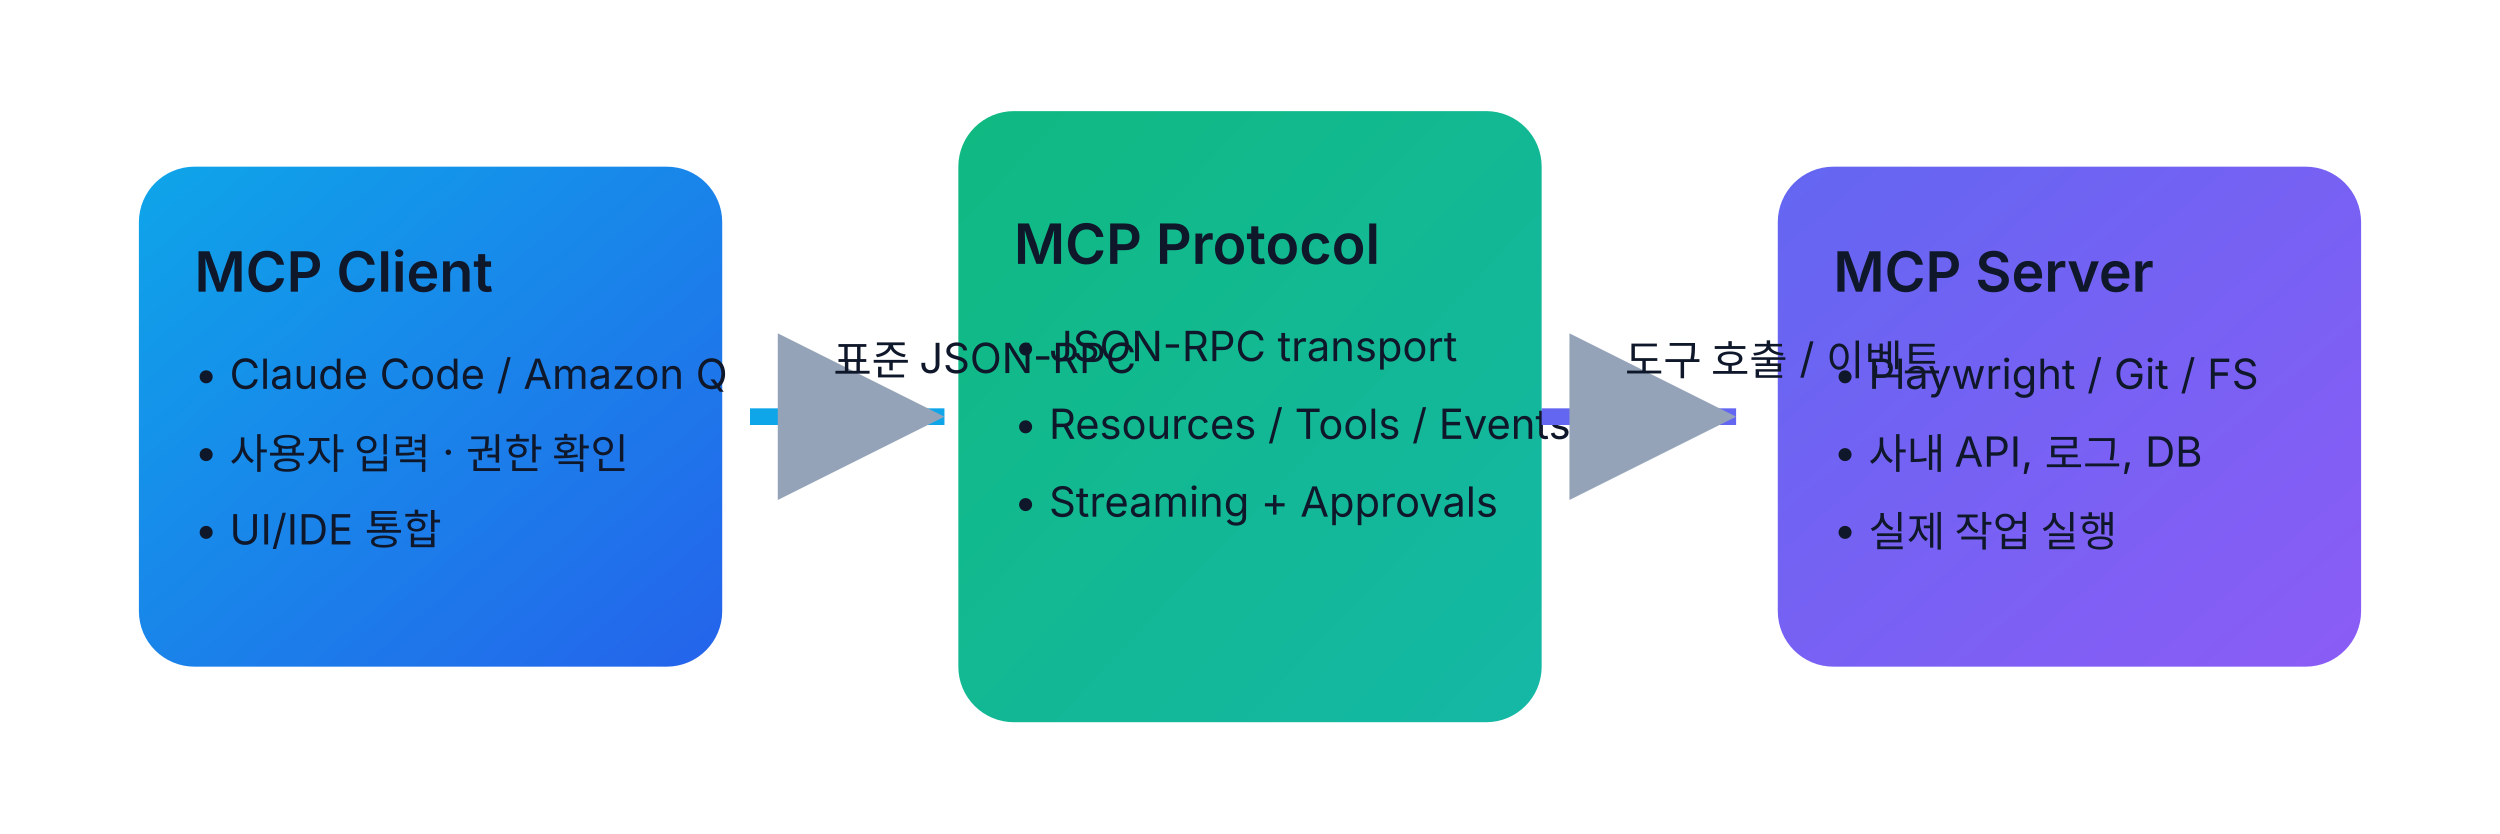
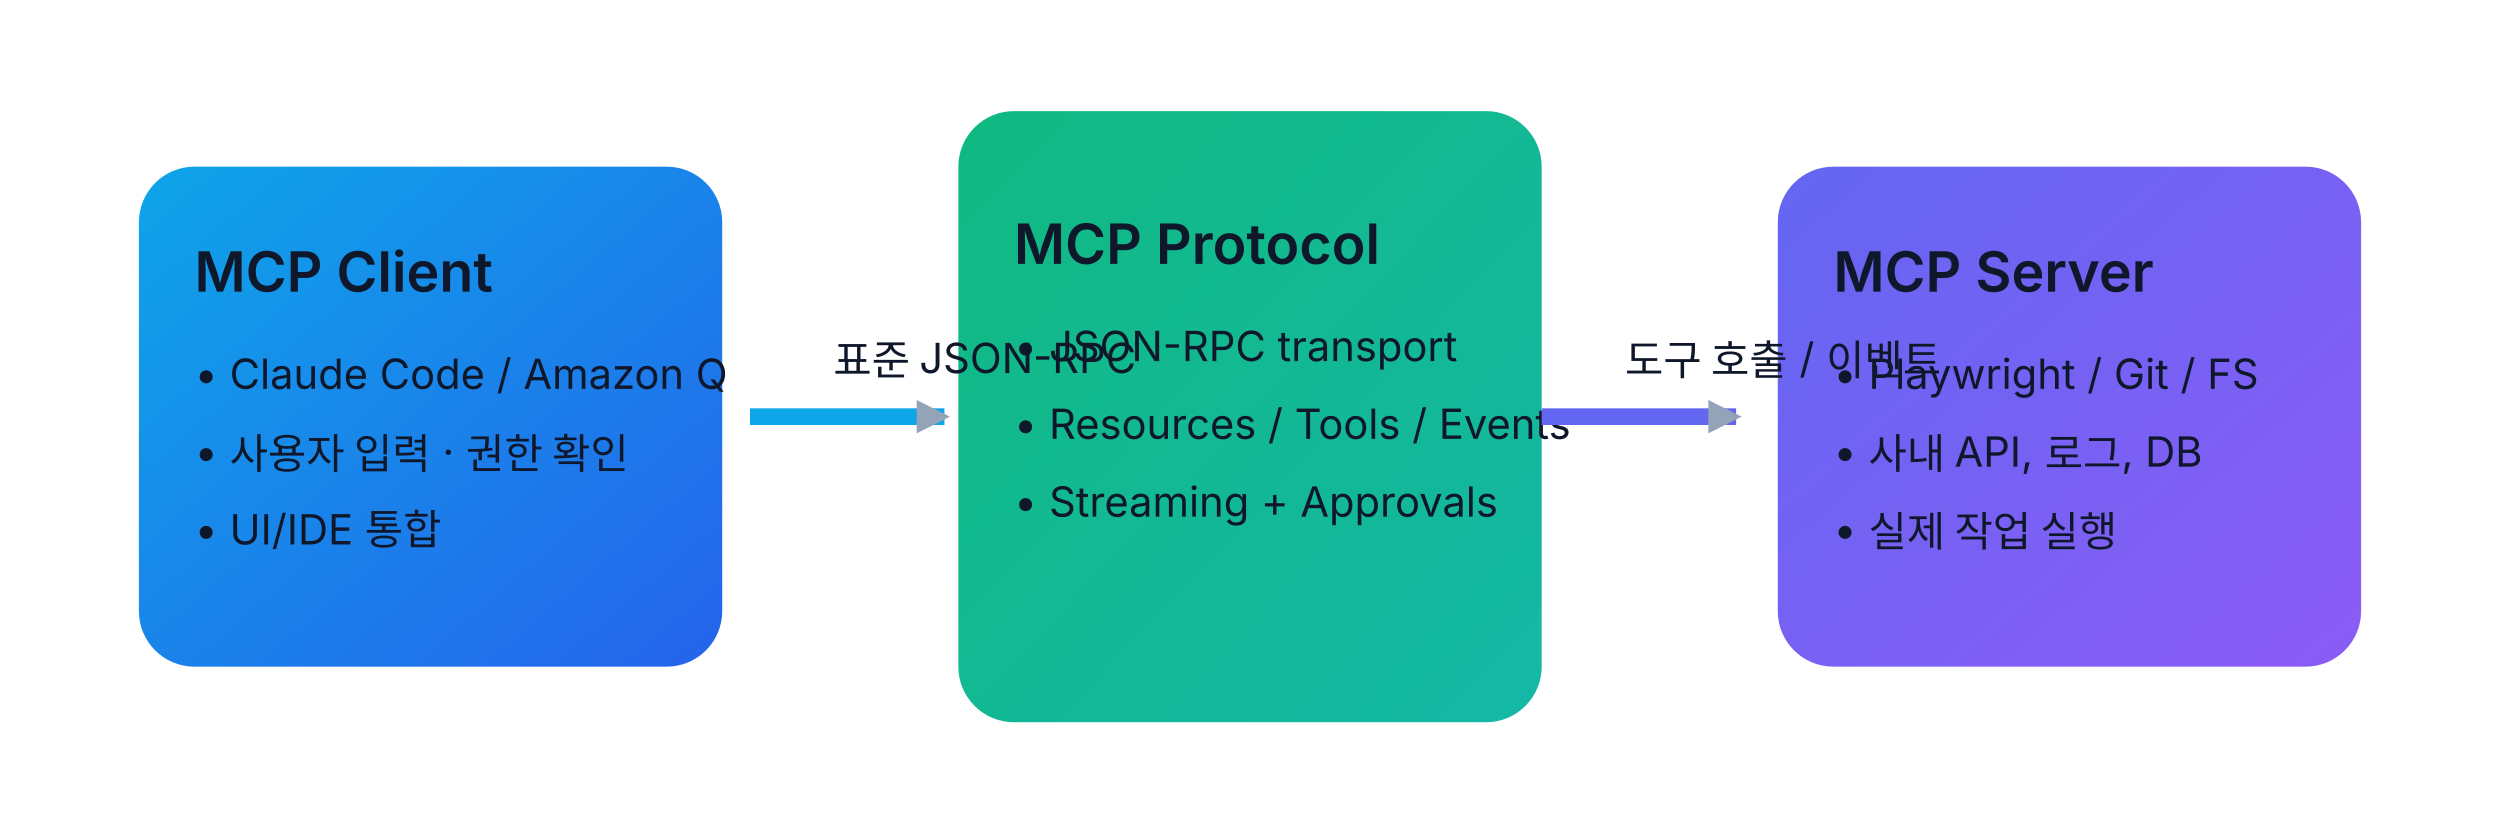
<svg xmlns="http://www.w3.org/2000/svg" width="900" height="300" viewBox="0 0 900 300">
  <defs>
    <linearGradient id="client" x1="0" y1="0" x2="1" y2="1">
      <stop offset="0%" stop-color="#0ea5e9" />
      <stop offset="100%" stop-color="#2563eb" />
    </linearGradient>
    <linearGradient id="protocol" x1="0" y1="0" x2="1" y2="1">
      <stop offset="0%" stop-color="#10b981" />
      <stop offset="100%" stop-color="#14b8a6" />
    </linearGradient>
    <linearGradient id="server" x1="0" y1="0" x2="1" y2="1">
      <stop offset="0%" stop-color="#6366f1" />
      <stop offset="100%" stop-color="#8b5cf6" />
    </linearGradient>
    <style>
      .card { rx:18; ry:18; filter:url(#shadow); }
      .label { font: 600 20px 'Pretendard', 'Inter', sans-serif; fill:#0f172a; }
      .list { font: 400 15px 'Pretendard', 'Inter', sans-serif; fill:#0f172a; }
    </style>
    <filter id="shadow" x="-10%" y="-10%" width="120%" height="120%">
      <feDropShadow dx="0" dy="6" stdDeviation="6" flood-color="#0f172a" flood-opacity="0.2" />
    </filter>
  </defs>
  <rect x="50" y="60" width="210" height="180" fill="url(#client)" rx="20" />
  <text x="70" y="105" class="label" fill="#f8fafc">MCP Client</text>
  <text x="70" y="140" class="list" fill="#f8fafc">• Claude Code / Amazon Q</text>
  <text x="70" y="168" class="list" fill="#f8fafc">• 사용자 입력 · 권한 확인</text>
  <text x="70" y="196" class="list" fill="#f8fafc">• UI/IDE 통합</text>
  <rect x="345" y="40" width="210" height="220" fill="url(#protocol)" rx="20" />
  <text x="365" y="95" class="label" fill="#022c22">MCP Protocol</text>
  <text x="365" y="130" class="list" fill="#022c22">• JSON-RPC transport</text>
  <text x="365" y="158" class="list" fill="#022c22">• Resources / Tools / Events</text>
  <text x="365" y="186" class="list" fill="#022c22">• Streaming + Approvals</text>
  <rect x="640" y="60" width="210" height="180" fill="url(#server)" rx="20" />
  <text x="660" y="105" class="label" fill="#f8fafc">MCP Server</text>
  <text x="660" y="140" class="list" fill="#f8fafc">• Playwright / Git / FS</text>
  <text x="660" y="168" class="list" fill="#f8fafc">• 사내 API, 로그, DB</text>
  <text x="660" y="196" class="list" fill="#f8fafc">• 실제 작업 실행</text>
  <path d="M270 150 H340" stroke="#0ea5e9" stroke-width="6" marker-end="url(#arrow)" />
  <path d="M555 150 H625" stroke="#6366f1" stroke-width="6" marker-end="url(#arrow)" />
  <defs>
-     <marker id="arrow" markerWidth="10" markerHeight="10" refX="10" refY="5" orient="auto-start-reverse">
-       <path d="M0 0 L10 5 L0 10 z" fill="#94a3b8" />
+     <marker id="arrow" markerWidth="12" markerHeight="12" refX="10" refY="6" orient="auto" markerUnits="userSpaceOnUse">
+       <path d="M0 0 L12 6 L0 12 z" fill="#94a3b8" />
    </marker>
  </defs>
  <text x="300" y="135" class="list" fill="#0f172a">표준 JSON-RPC</text>
  <text x="585" y="135" class="list" fill="#0f172a">도구 호출 / 이벤트</text>
</svg>
